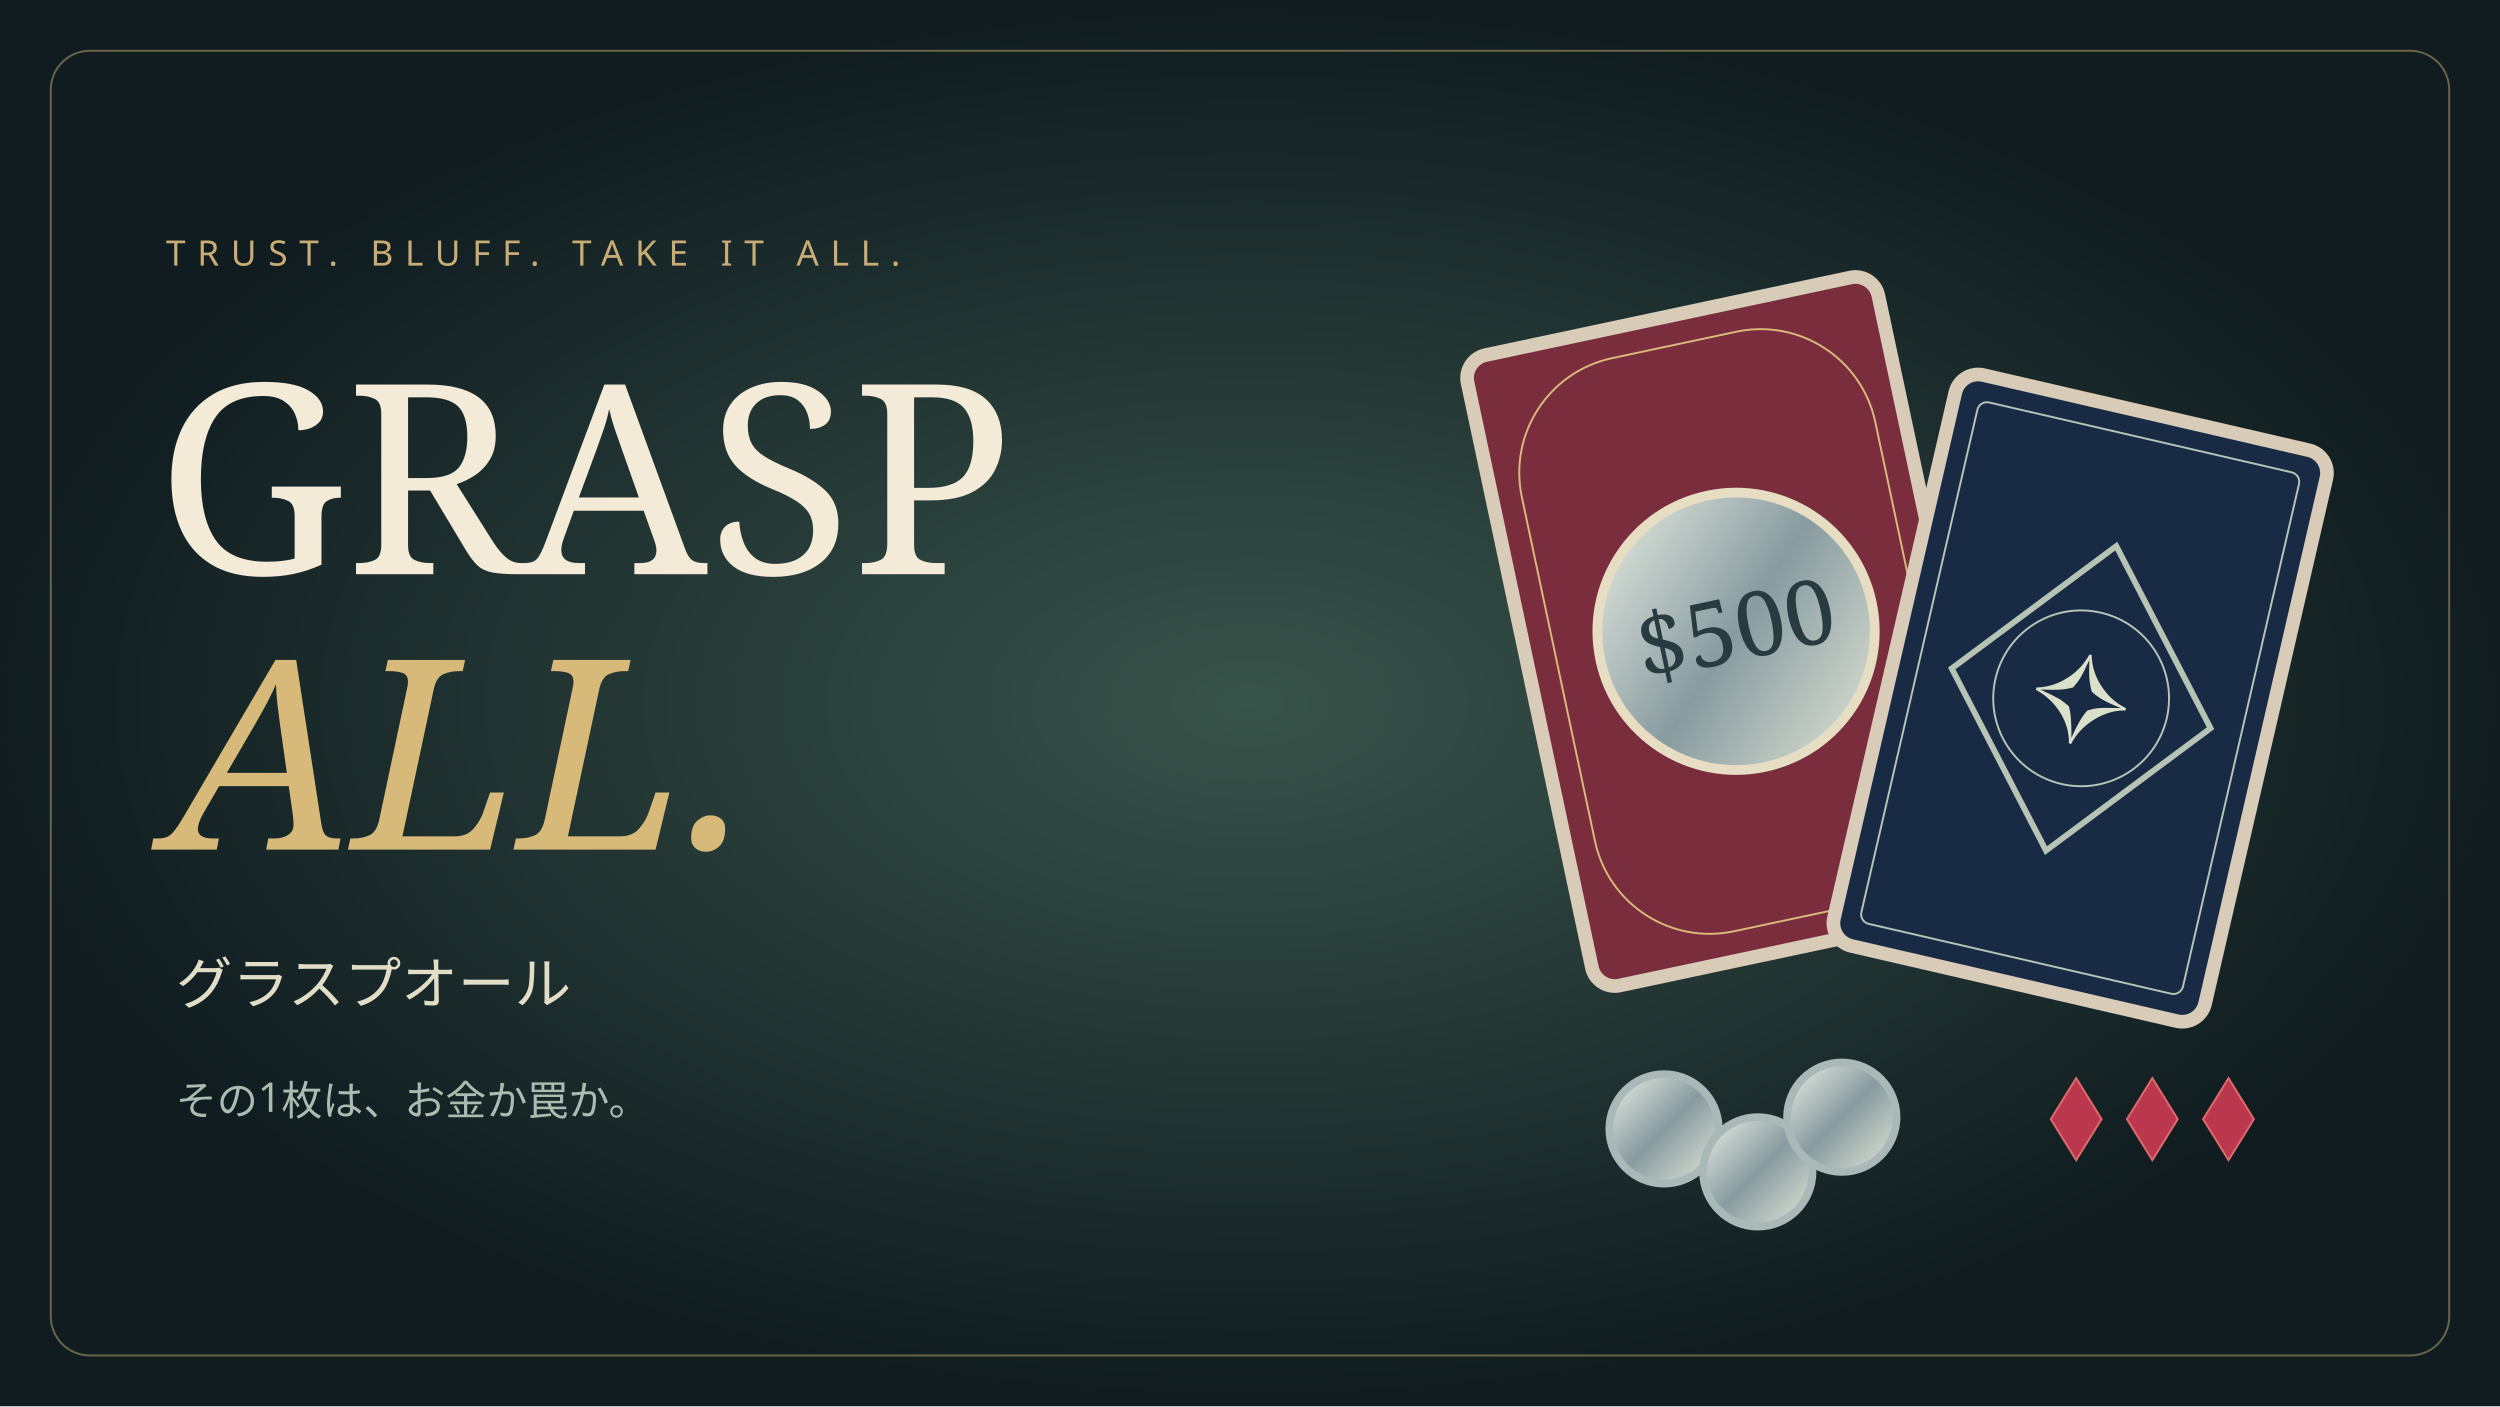
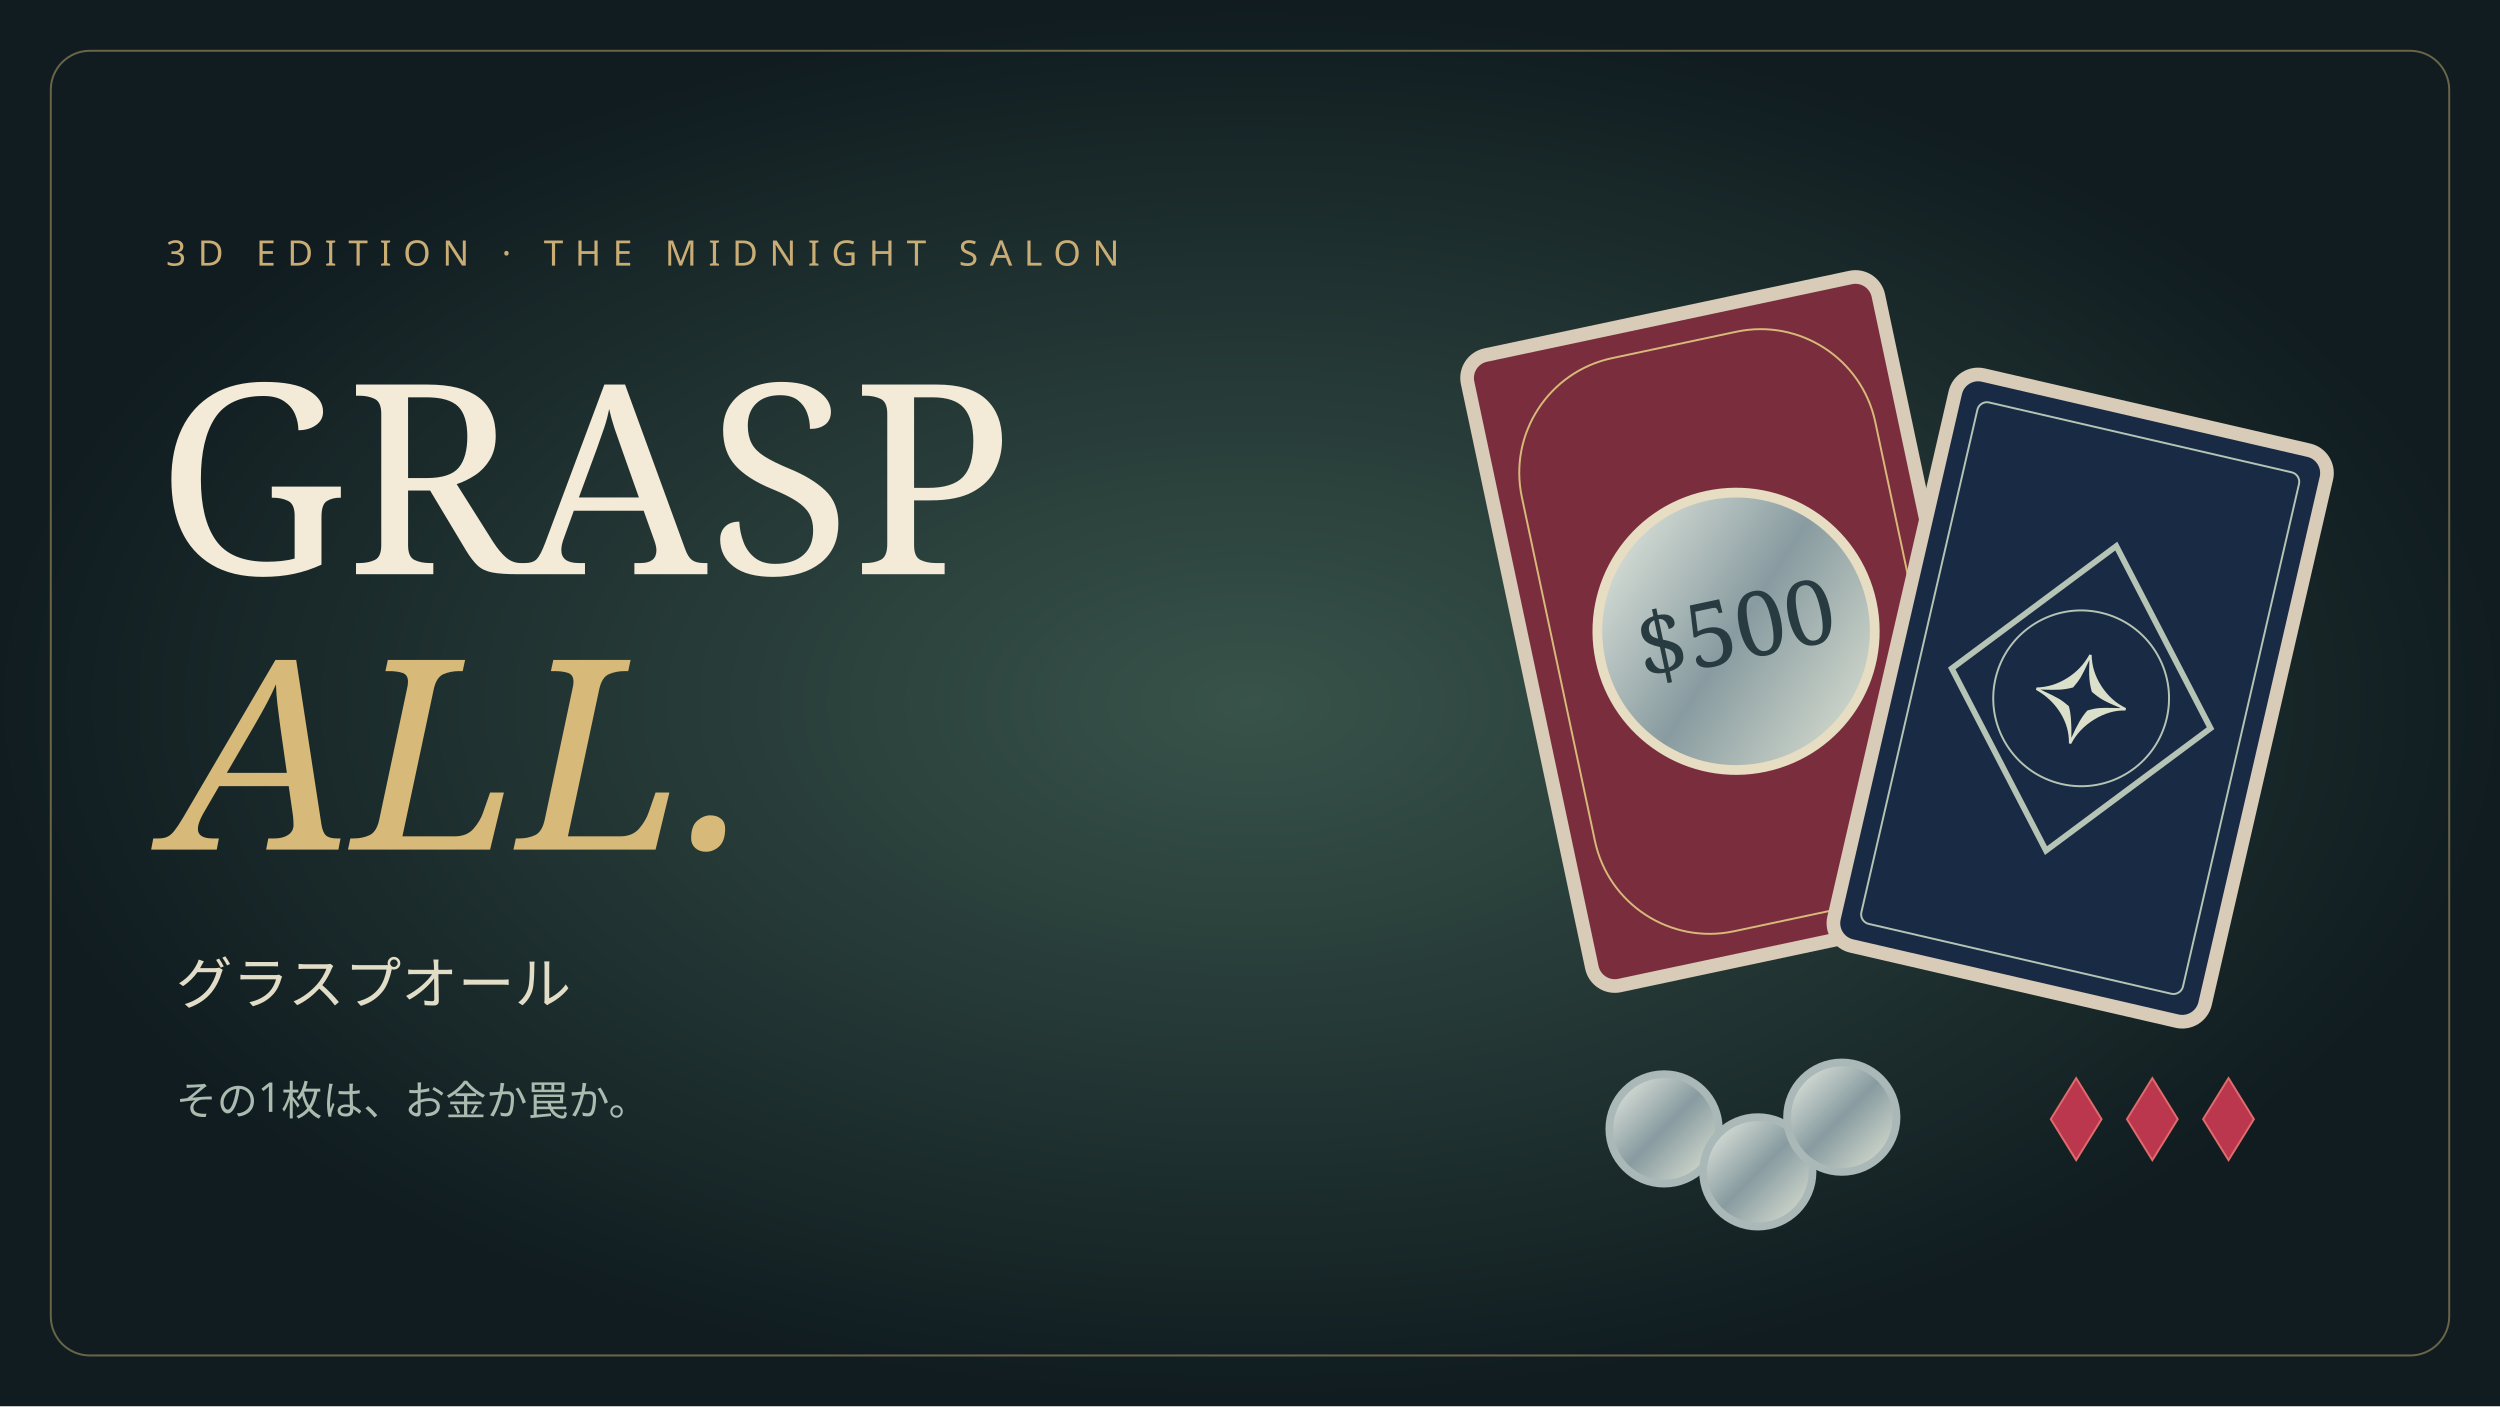
<svg xmlns="http://www.w3.org/2000/svg" width="1280" height="720" viewBox="0 0 1280 720">
  <defs>
    <radialGradient id="bg">
      <stop stop-color="#38534a" />
      <stop offset="1" stop-color="#101c20" />
    </radialGradient>
    <linearGradient id="coin" x2="1" y2="1">
      <stop stop-color="#edf1e6" />
      <stop offset=".5" stop-color="#889ba0" />
      <stop offset="1" stop-color="#e5e9d9" />
    </linearGradient>
  </defs>
  <rect width="1280" height="720" fill="url(#bg)" />
  <rect x="26" y="26" width="1228" height="668" rx="20" fill="none" stroke="#c5ad70" opacity=".5" />
-   <text x="85" y="136" font-family="sans-serif" letter-spacing="6" font-size="18" fill="#c9ad75">TRUST. BLUFF. TAKE IT ALL.</text>
+   <text x="85" y="136" font-family="sans-serif" letter-spacing="6" font-size="18" fill="#c9ad75">3D EDITION · THE MIDNIGHT SALON</text>
  <text x="80" y="294" font-family="Georgia,serif" font-size="136" fill="#f3ead8">GRASP</text>
  <text x="85" y="435" font-family="Georgia,serif" font-size="136" font-style="italic" fill="#d7ba79">ALL.</text>
  <text x="90" y="514" font-family="sans-serif" font-size="29" fill="#e2ddc7">グラスプオール</text>
  <text x="90" y="571" font-family="sans-serif" font-size="21" fill="#aabbb0">その1枚は、お金か罠か。</text>
  <g transform="translate(780 160) rotate(-12 100 160)">
    <rect width="215" height="330" rx="12" fill="#792d3d" stroke="#d8cbb7" stroke-width="7" />
    <rect x="15" y="15" width="185" height="300" rx="60" fill="none" stroke="#d7ba79" />
    <circle cx="108" cy="165" r="71" fill="url(#coin)" stroke="#e6ddc3" stroke-width="5" />
    <text x="108" y="180" text-anchor="middle" fill="#283b40" font-family="Georgia" font-size="46">$500</text>
  </g>
  <g transform="translate(970 206) rotate(13 90 140)">
    <rect width="195" height="300" rx="12" fill="#192a44" stroke="#d8cbb7" stroke-width="7" />
    <rect x="13" y="13" width="169" height="274" rx="5" fill="none" stroke="#b5c4b5" />
    <path d="M98 70 166 150 98 230 30 150Z" fill="none" stroke="#b5c4b5" stroke-width="3" />
    <circle cx="98" cy="150" r="45" fill="none" stroke="#b5c4b5" />
    <text x="98" y="173" text-anchor="middle" fill="#dbe0cb" font-size="65">✧</text>
  </g>
  <g fill="url(#coin)" stroke="#aab9b7" stroke-width="4">
    <circle cx="852" cy="578" r="28" />
    <circle cx="900" cy="600" r="28" />
    <circle cx="943" cy="572" r="28" />
  </g>
  <g fill="#ba374e" stroke="#e16a6c">
    <path d="m1050 573 13-21 13 21-13 21Z" />
    <path d="m1089 573 13-21 13 21-13 21Z" />
    <path d="m1128 573 13-21 13 21-13 21Z" />
  </g>
</svg>
